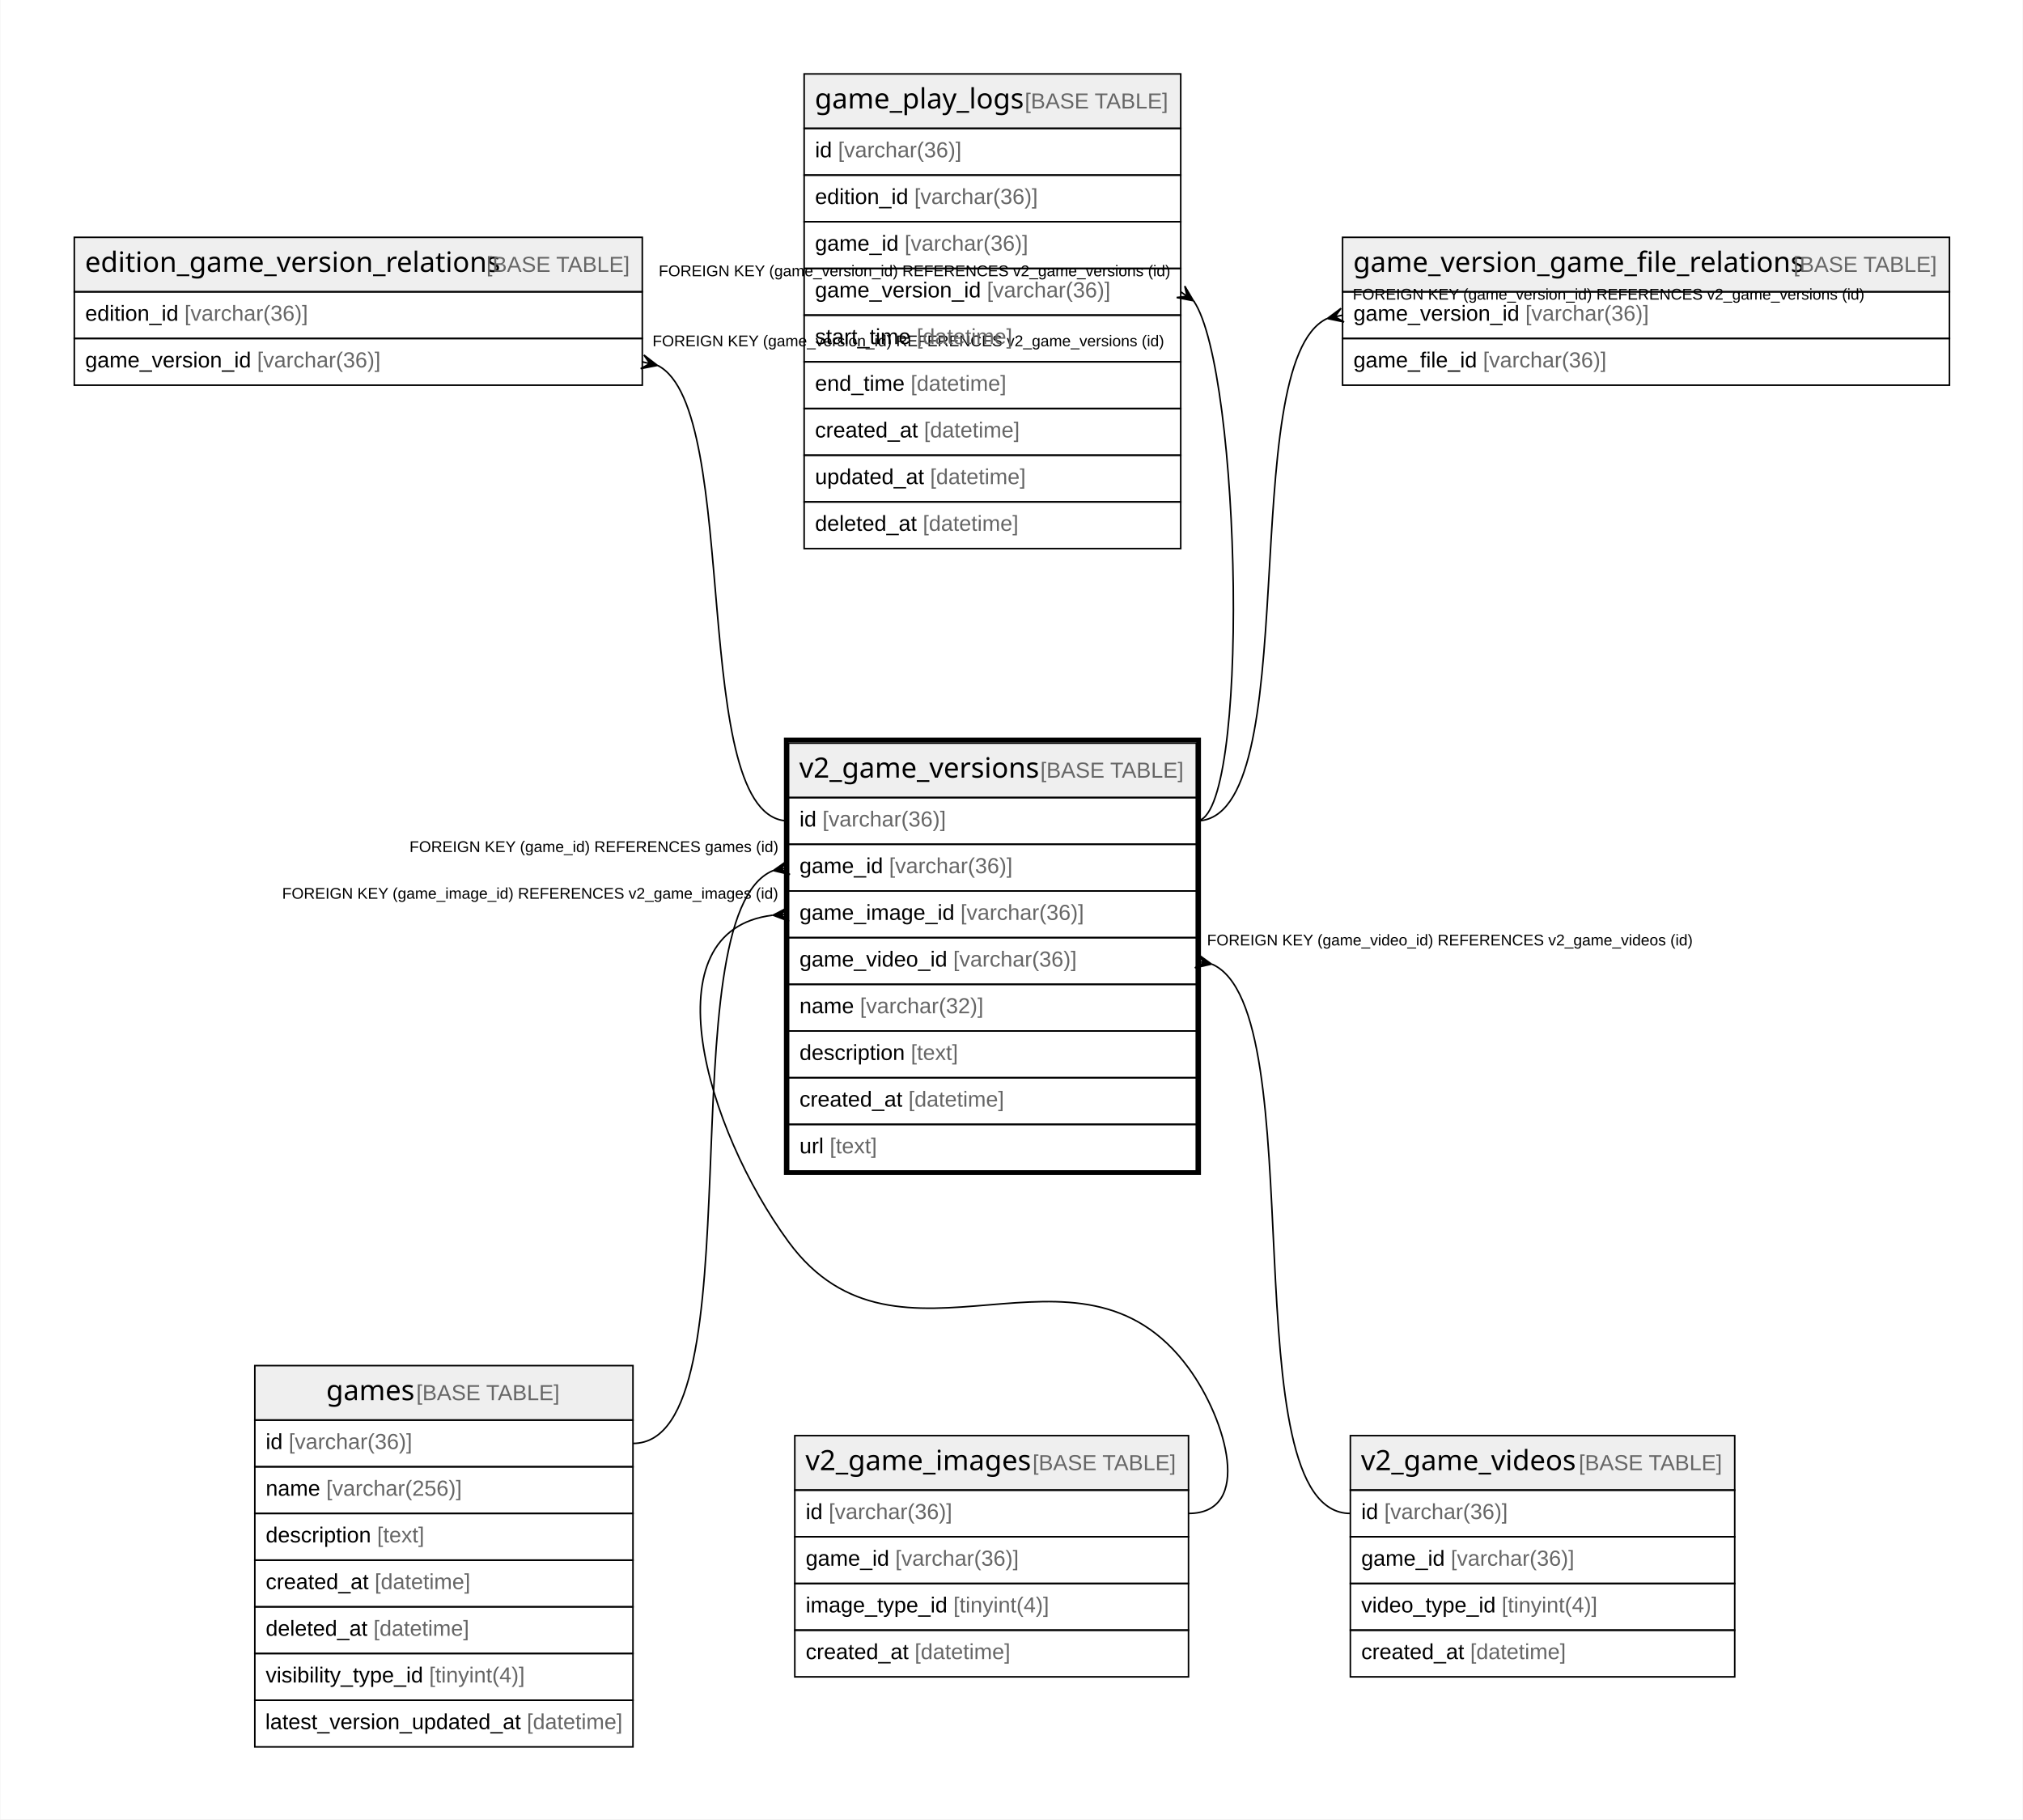
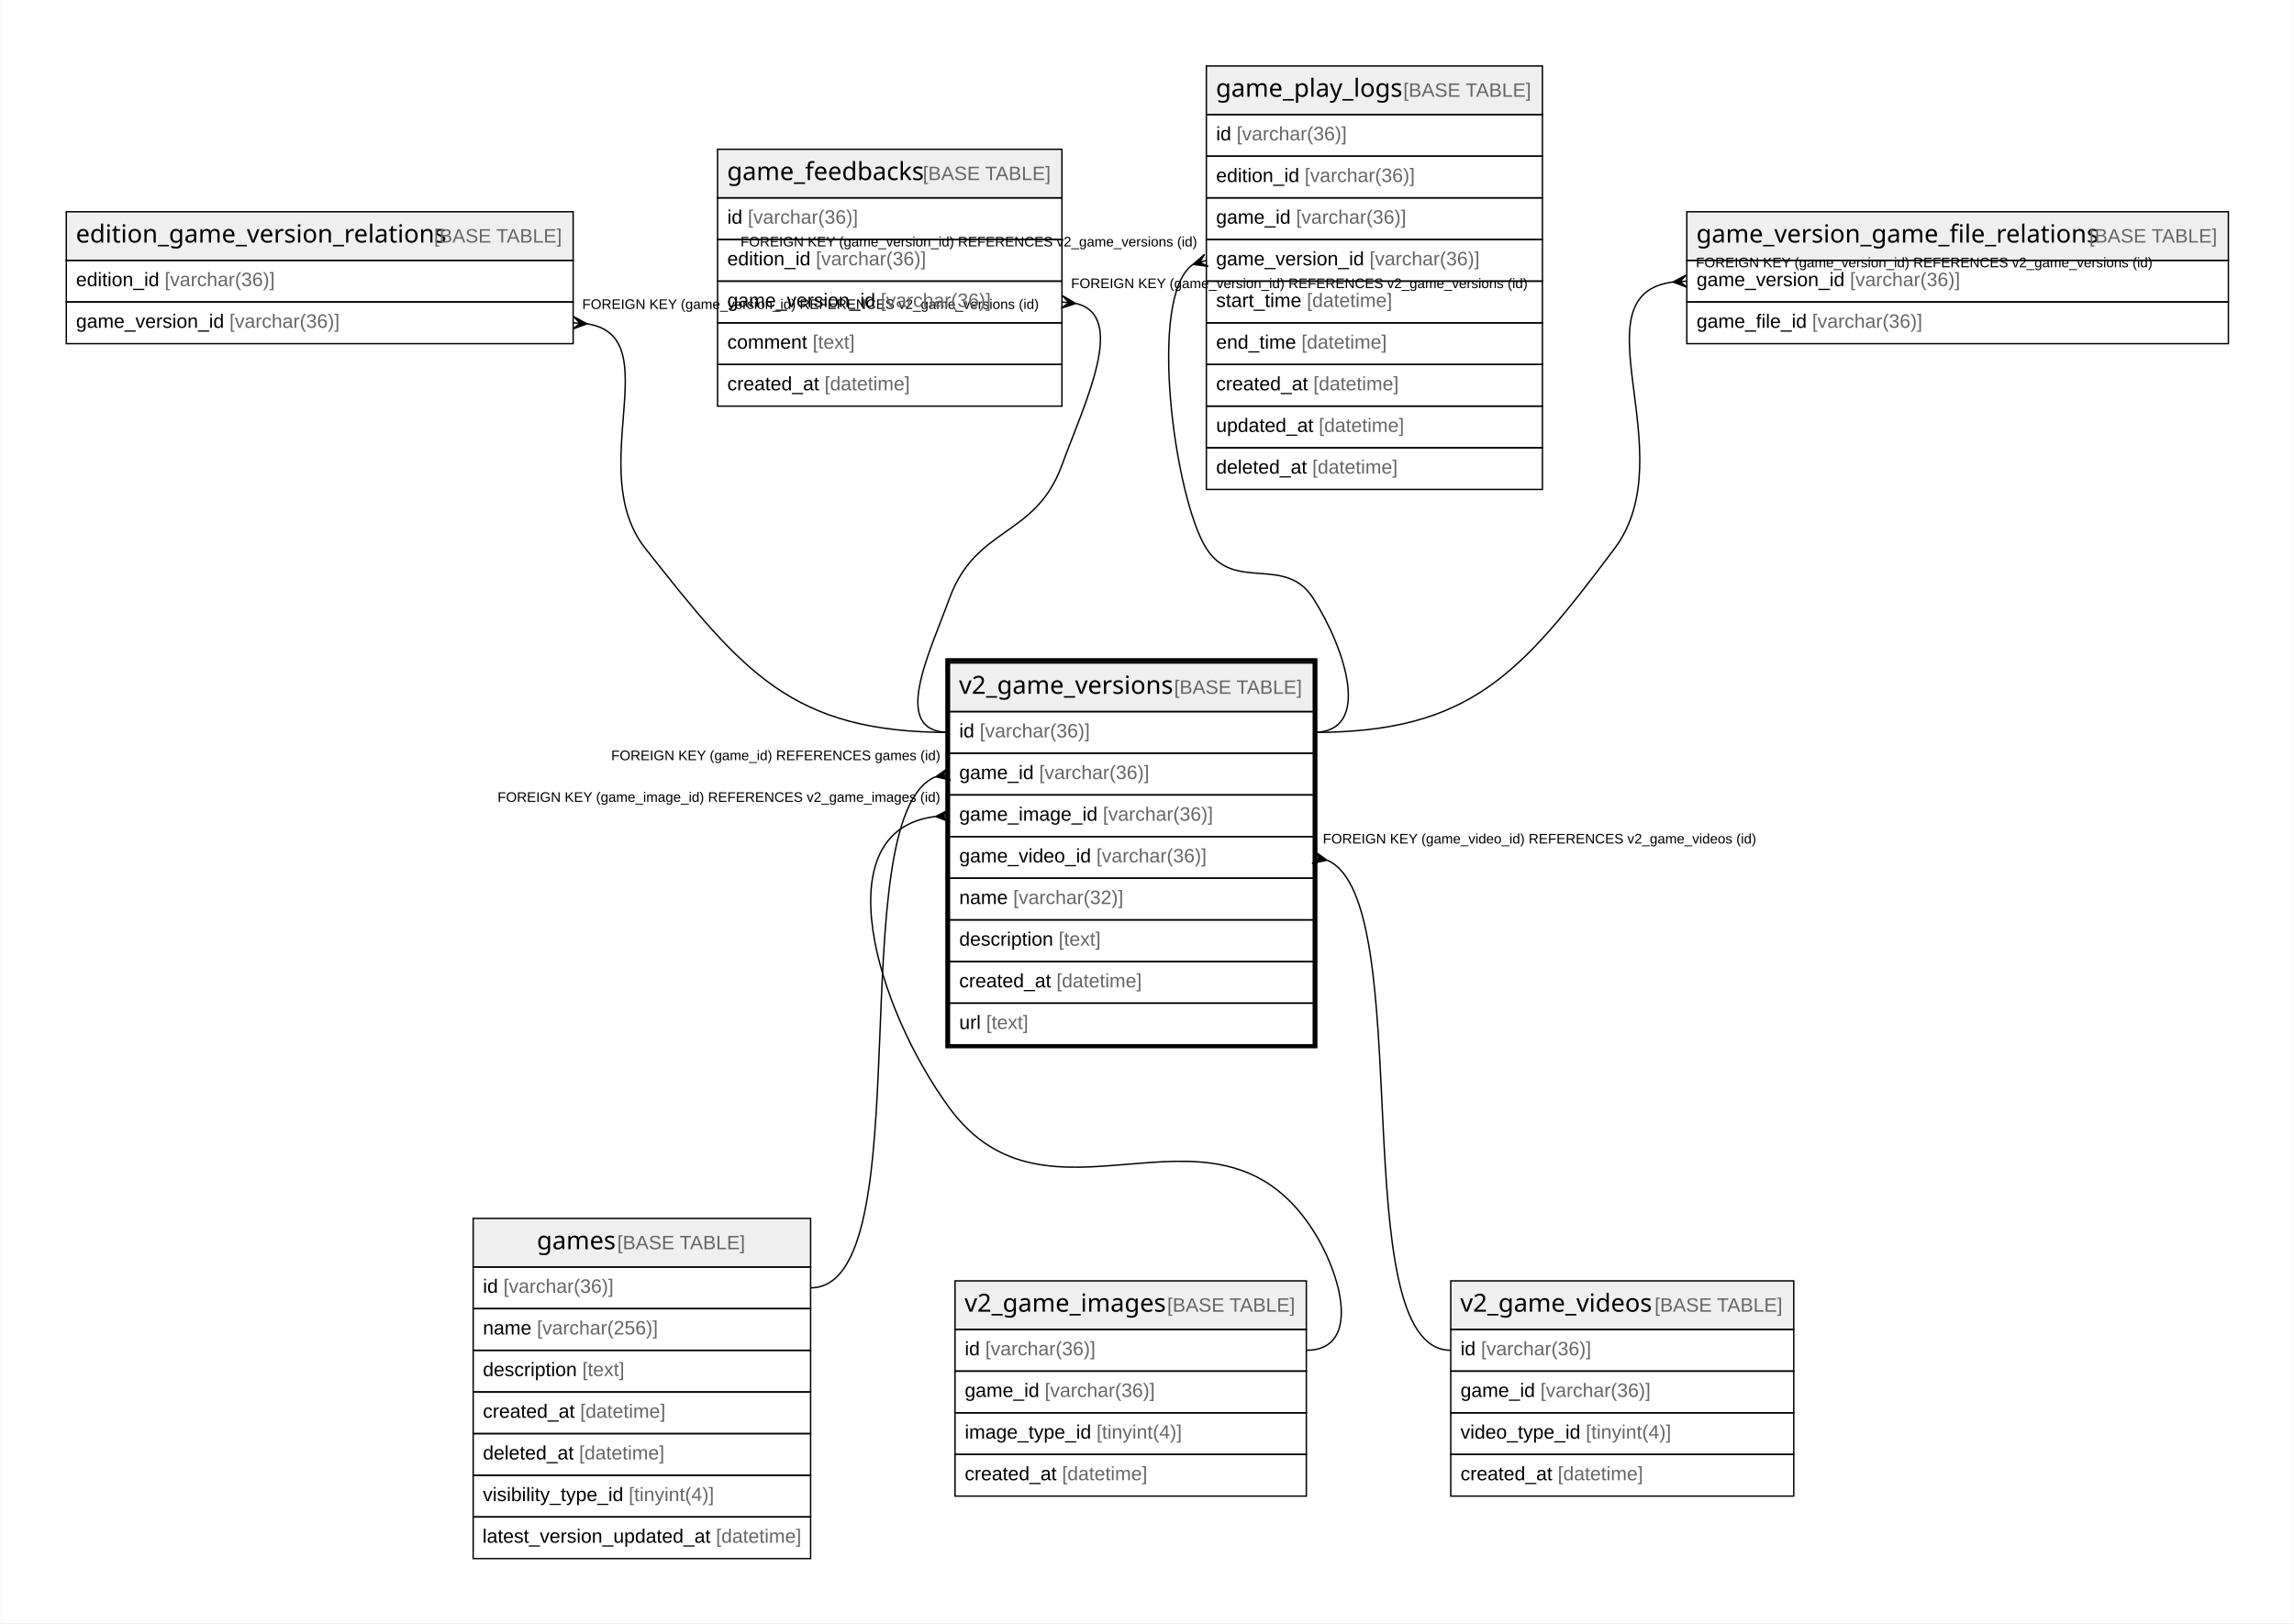
- <svg xmlns="http://www.w3.org/2000/svg" width="1300pt" height="1169pt" viewBox="0.00 0.00 1299.50 1169.00">
+ <svg xmlns="http://www.w3.org/2000/svg" width="1652pt" height="1169pt" viewBox="0.00 0.00 1651.50 1169.00">
  <g id="graph0" class="graph" transform="scale(1 1) rotate(0) translate(4 1165)">
-     <polygon fill="#ffffff" stroke="transparent" points="-4,4 -4,-1165 1295.5,-1165 1295.5,4 -4,4" />
+     <polygon fill="#ffffff" stroke="transparent" points="-4,4 -4,-1165 1647.5,-1165 1647.5,4 -4,4" />
    <g id="node1" class="node">
-       <polygon fill="#efefef" stroke="transparent" points="502.5,-652.5 502.5,-687.5 764.5,-687.5 764.5,-652.5 502.5,-652.5" />
-       <polygon fill="none" stroke="#000000" points="502.5,-652.5 502.5,-687.5 764.5,-687.5 764.5,-652.5 502.5,-652.5" />
-       <text text-anchor="start" x="509.356" y="-665.3" font-family="Arial Bold" font-size="18.00" fill="#000000">v2_game_versions</text>
-       <text text-anchor="start" x="660.39" y="-665.3" font-family="Arial" font-size="14.00" fill="#000000"> </text>
-       <text text-anchor="start" x="664.281" y="-665.3" font-family="Arial" font-size="14.00" fill="#666666">[BASE TABLE]</text>
-       <polygon fill="none" stroke="#000000" points="502.5,-622.5 502.5,-652.5 764.5,-652.5 764.5,-622.5 502.5,-622.5" />
-       <text text-anchor="start" x="509.5" y="-633.9" font-family="Arial" font-size="14.00" fill="#000000">id </text>
-       <text text-anchor="start" x="524.28" y="-633.9" font-family="Arial" font-size="14.00" fill="#666666">[varchar(36)]</text>
-       <polygon fill="none" stroke="#000000" points="502.5,-592.5 502.5,-622.5 764.5,-622.5 764.5,-592.5 502.5,-592.5" />
-       <text text-anchor="start" x="509.5" y="-603.9" font-family="Arial" font-size="14.00" fill="#000000">game_id </text>
-       <text text-anchor="start" x="567.071" y="-603.9" font-family="Arial" font-size="14.00" fill="#666666">[varchar(36)]</text>
-       <polygon fill="none" stroke="#000000" points="502.5,-562.5 502.5,-592.5 764.5,-592.5 764.5,-562.5 502.5,-562.5" />
-       <text text-anchor="start" x="509.5" y="-573.9" font-family="Arial" font-size="14.00" fill="#000000">game_image_id </text>
-       <text text-anchor="start" x="612.968" y="-573.9" font-family="Arial" font-size="14.00" fill="#666666">[varchar(36)]</text>
-       <polygon fill="none" stroke="#000000" points="502.5,-532.5 502.5,-562.5 764.5,-562.5 764.5,-532.5 502.5,-532.5" />
-       <text text-anchor="start" x="509.5" y="-543.9" font-family="Arial" font-size="14.00" fill="#000000">game_video_id </text>
-       <text text-anchor="start" x="608.308" y="-543.9" font-family="Arial" font-size="14.00" fill="#666666">[varchar(36)]</text>
-       <polygon fill="none" stroke="#000000" points="502.5,-502.5 502.5,-532.5 764.5,-532.5 764.5,-502.5 502.5,-502.5" />
-       <text text-anchor="start" x="509.5" y="-513.9" font-family="Arial" font-size="14.00" fill="#000000">name </text>
-       <text text-anchor="start" x="548.399" y="-513.9" font-family="Arial" font-size="14.00" fill="#666666">[varchar(32)]</text>
-       <polygon fill="none" stroke="#000000" points="502.5,-472.5 502.5,-502.5 764.5,-502.5 764.5,-472.5 502.5,-472.5" />
-       <text text-anchor="start" x="509.5" y="-483.9" font-family="Arial" font-size="14.00" fill="#000000">description </text>
-       <text text-anchor="start" x="581.068" y="-483.9" font-family="Arial" font-size="14.00" fill="#666666">[text]</text>
-       <polygon fill="none" stroke="#000000" points="502.5,-442.5 502.5,-472.5 764.5,-472.5 764.5,-442.5 502.5,-442.5" />
-       <text text-anchor="start" x="509.5" y="-453.9" font-family="Arial" font-size="14.00" fill="#000000">created_at </text>
-       <text text-anchor="start" x="579.528" y="-453.9" font-family="Arial" font-size="14.00" fill="#666666">[datetime]</text>
-       <polygon fill="none" stroke="#000000" points="502.5,-412.5 502.5,-442.5 764.5,-442.5 764.5,-412.5 502.5,-412.5" />
-       <text text-anchor="start" x="509.5" y="-423.9" font-family="Arial" font-size="14.00" fill="#000000">url </text>
-       <text text-anchor="start" x="528.94" y="-423.9" font-family="Arial" font-size="14.00" fill="#666666">[text]</text>
-       <polygon fill="none" stroke="#000000" stroke-width="3" points="501,-411.5 501,-689.5 766,-689.5 766,-411.5 501,-411.5" />
-     </g>
-     <g id="node5" class="node">
-       <polygon fill="#efefef" stroke="transparent" points="159.5,-252.5 159.5,-287.5 402.5,-287.5 402.5,-252.5 159.5,-252.5" />
-       <polygon fill="none" stroke="#000000" points="159.5,-252.5 159.5,-287.5 402.5,-287.5 402.5,-252.5 159.5,-252.5" />
-       <text text-anchor="start" x="205.368" y="-265.3" font-family="Arial Bold" font-size="18.00" fill="#000000">games</text>
-       <text text-anchor="start" x="259.378" y="-265.3" font-family="Arial" font-size="14.00" fill="#000000"> </text>
-       <text text-anchor="start" x="263.269" y="-265.3" font-family="Arial" font-size="14.00" fill="#666666">[BASE TABLE]</text>
-       <polygon fill="none" stroke="#000000" points="159.5,-222.5 159.5,-252.5 402.5,-252.5 402.5,-222.5 159.5,-222.5" />
-       <text text-anchor="start" x="166.5" y="-233.9" font-family="Arial" font-size="14.00" fill="#000000">id </text>
-       <text text-anchor="start" x="181.28" y="-233.9" font-family="Arial" font-size="14.00" fill="#666666">[varchar(36)]</text>
-       <polygon fill="none" stroke="#000000" points="159.5,-192.5 159.5,-222.5 402.5,-222.5 402.5,-192.5 159.5,-192.5" />
-       <text text-anchor="start" x="166.5" y="-203.9" font-family="Arial" font-size="14.00" fill="#000000">name </text>
-       <text text-anchor="start" x="205.399" y="-203.9" font-family="Arial" font-size="14.00" fill="#666666">[varchar(256)]</text>
-       <polygon fill="none" stroke="#000000" points="159.5,-162.5 159.5,-192.5 402.5,-192.5 402.5,-162.5 159.5,-162.5" />
-       <text text-anchor="start" x="166.5" y="-173.9" font-family="Arial" font-size="14.00" fill="#000000">description </text>
-       <text text-anchor="start" x="238.068" y="-173.9" font-family="Arial" font-size="14.00" fill="#666666">[text]</text>
-       <polygon fill="none" stroke="#000000" points="159.5,-132.5 159.5,-162.5 402.5,-162.5 402.5,-132.5 159.5,-132.5" />
-       <text text-anchor="start" x="166.5" y="-143.9" font-family="Arial" font-size="14.00" fill="#000000">created_at </text>
-       <text text-anchor="start" x="236.528" y="-143.9" font-family="Arial" font-size="14.00" fill="#666666">[datetime]</text>
-       <polygon fill="none" stroke="#000000" points="159.5,-102.5 159.5,-132.5 402.5,-132.5 402.5,-102.5 159.5,-102.5" />
-       <text text-anchor="start" x="166.5" y="-113.9" font-family="Arial" font-size="14.00" fill="#000000">deleted_at </text>
-       <text text-anchor="start" x="235.757" y="-113.9" font-family="Arial" font-size="14.00" fill="#666666">[datetime]</text>
-       <polygon fill="none" stroke="#000000" points="159.5,-72.5 159.5,-102.5 402.5,-102.5 402.5,-72.5 159.5,-72.5" />
-       <text text-anchor="start" x="166.5" y="-83.9" font-family="Arial" font-size="14.00" fill="#000000">visibility_type_id </text>
-       <text text-anchor="start" x="271.507" y="-83.9" font-family="Arial" font-size="14.00" fill="#666666">[tinyint(4)]</text>
-       <polygon fill="none" stroke="#000000" points="159.5,-42.5 159.5,-72.5 402.5,-72.5 402.5,-42.5 159.5,-42.5" />
-       <text text-anchor="start" x="166.237" y="-53.9" font-family="Arial" font-size="14.00" fill="#000000">latest_version_updated_at </text>
-       <text text-anchor="start" x="334.303" y="-53.9" font-family="Arial" font-size="14.00" fill="#666666">[datetime]</text>
-     </g>
-     <g id="edge4" class="edge">
-       <path fill="none" stroke="#000000" d="M492.358,-605.509C423.086,-576.386 484.013,-237.5 402.5,-237.5" />
-       <polygon fill="#000000" stroke="#000000" points="492.687,-605.574 501.633,-611.916 497.594,-606.537 502.5,-607.5 502.5,-607.5 502.5,-607.5 497.594,-606.537 503.367,-603.084 492.687,-605.574 492.687,-605.574" />
-       <text text-anchor="start" x="258.886" y="-617.5" font-family="Arial" font-size="10.00" fill="#000000">FOREIGN KEY (game_id) REFERENCES games (id)</text>
+       <polygon fill="#efefef" stroke="transparent" points="679.5,-652.5 679.5,-687.5 941.5,-687.5 941.5,-652.5 679.5,-652.5" />
+       <polygon fill="none" stroke="#000000" points="679.5,-652.5 679.5,-687.5 941.5,-687.5 941.5,-652.5 679.5,-652.5" />
+       <text text-anchor="start" x="686.356" y="-665.3" font-family="Arial Bold" font-size="18.00" fill="#000000">v2_game_versions</text>
+       <text text-anchor="start" x="837.39" y="-665.3" font-family="Arial" font-size="14.00" fill="#000000"> </text>
+       <text text-anchor="start" x="841.281" y="-665.3" font-family="Arial" font-size="14.00" fill="#666666">[BASE TABLE]</text>
+       <polygon fill="none" stroke="#000000" points="679.5,-622.5 679.5,-652.5 941.5,-652.5 941.5,-622.5 679.5,-622.5" />
+       <text text-anchor="start" x="686.5" y="-633.9" font-family="Arial" font-size="14.00" fill="#000000">id </text>
+       <text text-anchor="start" x="701.28" y="-633.9" font-family="Arial" font-size="14.00" fill="#666666">[varchar(36)]</text>
+       <polygon fill="none" stroke="#000000" points="679.5,-592.5 679.5,-622.5 941.5,-622.5 941.5,-592.5 679.5,-592.5" />
+       <text text-anchor="start" x="686.5" y="-603.9" font-family="Arial" font-size="14.00" fill="#000000">game_id </text>
+       <text text-anchor="start" x="744.071" y="-603.9" font-family="Arial" font-size="14.00" fill="#666666">[varchar(36)]</text>
+       <polygon fill="none" stroke="#000000" points="679.5,-562.5 679.5,-592.5 941.5,-592.5 941.5,-562.5 679.5,-562.5" />
+       <text text-anchor="start" x="686.5" y="-573.9" font-family="Arial" font-size="14.00" fill="#000000">game_image_id </text>
+       <text text-anchor="start" x="789.968" y="-573.9" font-family="Arial" font-size="14.00" fill="#666666">[varchar(36)]</text>
+       <polygon fill="none" stroke="#000000" points="679.5,-532.5 679.5,-562.5 941.5,-562.5 941.5,-532.5 679.5,-532.5" />
+       <text text-anchor="start" x="686.5" y="-543.9" font-family="Arial" font-size="14.00" fill="#000000">game_video_id </text>
+       <text text-anchor="start" x="785.308" y="-543.9" font-family="Arial" font-size="14.00" fill="#666666">[varchar(36)]</text>
+       <polygon fill="none" stroke="#000000" points="679.5,-502.5 679.5,-532.5 941.5,-532.5 941.5,-502.5 679.5,-502.5" />
+       <text text-anchor="start" x="686.5" y="-513.9" font-family="Arial" font-size="14.00" fill="#000000">name </text>
+       <text text-anchor="start" x="725.399" y="-513.9" font-family="Arial" font-size="14.00" fill="#666666">[varchar(32)]</text>
+       <polygon fill="none" stroke="#000000" points="679.5,-472.5 679.5,-502.5 941.5,-502.5 941.5,-472.5 679.5,-472.5" />
+       <text text-anchor="start" x="686.5" y="-483.9" font-family="Arial" font-size="14.00" fill="#000000">description </text>
+       <text text-anchor="start" x="758.068" y="-483.9" font-family="Arial" font-size="14.00" fill="#666666">[text]</text>
+       <polygon fill="none" stroke="#000000" points="679.5,-442.5 679.5,-472.5 941.5,-472.5 941.5,-442.5 679.5,-442.5" />
+       <text text-anchor="start" x="686.5" y="-453.9" font-family="Arial" font-size="14.00" fill="#000000">created_at </text>
+       <text text-anchor="start" x="756.528" y="-453.9" font-family="Arial" font-size="14.00" fill="#666666">[datetime]</text>
+       <polygon fill="none" stroke="#000000" points="679.5,-412.5 679.5,-442.5 941.5,-442.5 941.5,-412.5 679.5,-412.5" />
+       <text text-anchor="start" x="686.5" y="-423.9" font-family="Arial" font-size="14.00" fill="#000000">url </text>
+       <text text-anchor="start" x="705.94" y="-423.9" font-family="Arial" font-size="14.00" fill="#666666">[text]</text>
+       <polygon fill="none" stroke="#000000" stroke-width="3" points="678,-411.5 678,-689.5 943,-689.5 943,-411.5 678,-411.5" />
    </g>
    <g id="node6" class="node">
-       <polygon fill="#efefef" stroke="transparent" points="506.5,-207.5 506.5,-242.5 759.5,-242.5 759.5,-207.5 506.5,-207.5" />
-       <polygon fill="none" stroke="#000000" points="506.5,-207.5 506.5,-242.5 759.5,-242.5 759.5,-207.5 506.5,-207.5" />
-       <text text-anchor="start" x="513.356" y="-220.3" font-family="Arial Bold" font-size="18.00" fill="#000000">v2_game_images</text>
-       <text text-anchor="start" x="655.39" y="-220.3" font-family="Arial" font-size="14.00" fill="#000000"> </text>
-       <text text-anchor="start" x="659.281" y="-220.3" font-family="Arial" font-size="14.00" fill="#666666">[BASE TABLE]</text>
-       <polygon fill="none" stroke="#000000" points="506.5,-177.5 506.5,-207.5 759.5,-207.5 759.5,-177.5 506.5,-177.5" />
-       <text text-anchor="start" x="513.5" y="-188.9" font-family="Arial" font-size="14.00" fill="#000000">id </text>
-       <text text-anchor="start" x="528.28" y="-188.9" font-family="Arial" font-size="14.00" fill="#666666">[varchar(36)]</text>
-       <polygon fill="none" stroke="#000000" points="506.5,-147.5 506.5,-177.5 759.5,-177.5 759.5,-147.5 506.5,-147.5" />
-       <text text-anchor="start" x="513.5" y="-158.9" font-family="Arial" font-size="14.00" fill="#000000">game_id </text>
-       <text text-anchor="start" x="571.071" y="-158.9" font-family="Arial" font-size="14.00" fill="#666666">[varchar(36)]</text>
-       <polygon fill="none" stroke="#000000" points="506.5,-117.5 506.5,-147.5 759.5,-147.5 759.5,-117.5 506.5,-117.5" />
-       <text text-anchor="start" x="513.5" y="-128.9" font-family="Arial" font-size="14.00" fill="#000000">image_type_id </text>
-       <text text-anchor="start" x="608.416" y="-128.9" font-family="Arial" font-size="14.00" fill="#666666">[tinyint(4)]</text>
-       <polygon fill="none" stroke="#000000" points="506.5,-87.5 506.5,-117.5 759.5,-117.5 759.5,-87.5 506.5,-87.5" />
-       <text text-anchor="start" x="513.5" y="-98.9" font-family="Arial" font-size="14.00" fill="#000000">created_at </text>
-       <text text-anchor="start" x="583.528" y="-98.9" font-family="Arial" font-size="14.00" fill="#666666">[datetime]</text>
+       <polygon fill="#efefef" stroke="transparent" points="336.5,-252.5 336.5,-287.5 579.5,-287.5 579.5,-252.5 336.5,-252.5" />
+       <polygon fill="none" stroke="#000000" points="336.5,-252.5 336.5,-287.5 579.5,-287.5 579.5,-252.5 336.5,-252.5" />
+       <text text-anchor="start" x="382.368" y="-265.3" font-family="Arial Bold" font-size="18.00" fill="#000000">games</text>
+       <text text-anchor="start" x="436.378" y="-265.3" font-family="Arial" font-size="14.00" fill="#000000"> </text>
+       <text text-anchor="start" x="440.269" y="-265.3" font-family="Arial" font-size="14.00" fill="#666666">[BASE TABLE]</text>
+       <polygon fill="none" stroke="#000000" points="336.5,-222.5 336.5,-252.5 579.5,-252.5 579.5,-222.5 336.5,-222.5" />
+       <text text-anchor="start" x="343.5" y="-233.9" font-family="Arial" font-size="14.00" fill="#000000">id </text>
+       <text text-anchor="start" x="358.28" y="-233.9" font-family="Arial" font-size="14.00" fill="#666666">[varchar(36)]</text>
+       <polygon fill="none" stroke="#000000" points="336.5,-192.5 336.5,-222.5 579.5,-222.5 579.5,-192.5 336.5,-192.5" />
+       <text text-anchor="start" x="343.5" y="-203.9" font-family="Arial" font-size="14.00" fill="#000000">name </text>
+       <text text-anchor="start" x="382.399" y="-203.9" font-family="Arial" font-size="14.00" fill="#666666">[varchar(256)]</text>
+       <polygon fill="none" stroke="#000000" points="336.5,-162.5 336.5,-192.5 579.5,-192.5 579.5,-162.5 336.5,-162.5" />
+       <text text-anchor="start" x="343.5" y="-173.9" font-family="Arial" font-size="14.00" fill="#000000">description </text>
+       <text text-anchor="start" x="415.068" y="-173.9" font-family="Arial" font-size="14.00" fill="#666666">[text]</text>
+       <polygon fill="none" stroke="#000000" points="336.5,-132.5 336.5,-162.5 579.5,-162.5 579.5,-132.5 336.5,-132.5" />
+       <text text-anchor="start" x="343.5" y="-143.9" font-family="Arial" font-size="14.00" fill="#000000">created_at </text>
+       <text text-anchor="start" x="413.528" y="-143.9" font-family="Arial" font-size="14.00" fill="#666666">[datetime]</text>
+       <polygon fill="none" stroke="#000000" points="336.5,-102.5 336.5,-132.5 579.5,-132.5 579.5,-102.5 336.5,-102.5" />
+       <text text-anchor="start" x="343.5" y="-113.9" font-family="Arial" font-size="14.00" fill="#000000">deleted_at </text>
+       <text text-anchor="start" x="412.757" y="-113.9" font-family="Arial" font-size="14.00" fill="#666666">[datetime]</text>
+       <polygon fill="none" stroke="#000000" points="336.5,-72.5 336.5,-102.5 579.5,-102.5 579.5,-72.5 336.5,-72.5" />
+       <text text-anchor="start" x="343.5" y="-83.9" font-family="Arial" font-size="14.00" fill="#000000">visibility_type_id </text>
+       <text text-anchor="start" x="448.507" y="-83.9" font-family="Arial" font-size="14.00" fill="#666666">[tinyint(4)]</text>
+       <polygon fill="none" stroke="#000000" points="336.5,-42.5 336.5,-72.5 579.5,-72.5 579.5,-42.5 336.5,-42.5" />
+       <text text-anchor="start" x="343.237" y="-53.9" font-family="Arial" font-size="14.00" fill="#000000">latest_version_updated_at </text>
+       <text text-anchor="start" x="511.303" y="-53.9" font-family="Arial" font-size="14.00" fill="#666666">[datetime]</text>
    </g>
    <g id="edge5" class="edge">
-       <path fill="none" stroke="#000000" d="M492.133,-576.893C411.957,-567.04 449.337,-439.497 502.5,-367 573.321,-270.423 688.679,-382.577 759.5,-286 784.074,-252.489 801.056,-192.5 759.5,-192.5" />
-       <polygon fill="#000000" stroke="#000000" points="492.517,-576.916 502.237,-581.992 497.509,-577.208 502.5,-577.5 502.5,-577.5 502.5,-577.5 497.509,-577.208 502.763,-573.008 492.517,-576.916 492.517,-576.916" />
-       <text text-anchor="start" x="177.043" y="-587.5" font-family="Arial" font-size="10.00" fill="#000000">FOREIGN KEY (game_image_id) REFERENCES v2_game_images (id)</text>
+       <path fill="none" stroke="#000000" d="M669.357,-605.509C600.086,-576.386 661.013,-237.5 579.5,-237.5" />
+       <polygon fill="#000000" stroke="#000000" points="669.687,-605.574 678.633,-611.916 674.594,-606.537 679.5,-607.5 679.5,-607.5 679.5,-607.5 674.594,-606.537 680.367,-603.084 669.687,-605.574 669.687,-605.574" />
+       <text text-anchor="start" x="435.886" y="-617.5" font-family="Arial" font-size="10.00" fill="#000000">FOREIGN KEY (game_id) REFERENCES games (id)</text>
    </g>
    <g id="node7" class="node">
-       <polygon fill="#efefef" stroke="transparent" points="863.5,-207.5 863.5,-242.5 1110.5,-242.5 1110.5,-207.5 863.5,-207.5" />
-       <polygon fill="none" stroke="#000000" points="863.5,-207.5 863.5,-242.5 1110.5,-242.5 1110.5,-207.5 863.5,-207.5" />
-       <text text-anchor="start" x="870.352" y="-220.3" font-family="Arial Bold" font-size="18.00" fill="#000000">v2_game_videos</text>
-       <text text-anchor="start" x="1006.394" y="-220.3" font-family="Arial" font-size="14.00" fill="#000000"> </text>
-       <text text-anchor="start" x="1010.285" y="-220.3" font-family="Arial" font-size="14.00" fill="#666666">[BASE TABLE]</text>
-       <polygon fill="none" stroke="#000000" points="863.5,-177.5 863.5,-207.5 1110.5,-207.5 1110.5,-177.5 863.5,-177.5" />
-       <text text-anchor="start" x="870.5" y="-188.9" font-family="Arial" font-size="14.00" fill="#000000">id </text>
-       <text text-anchor="start" x="885.28" y="-188.9" font-family="Arial" font-size="14.00" fill="#666666">[varchar(36)]</text>
-       <polygon fill="none" stroke="#000000" points="863.5,-147.5 863.5,-177.5 1110.5,-177.5 1110.5,-147.5 863.5,-147.5" />
-       <text text-anchor="start" x="870.5" y="-158.9" font-family="Arial" font-size="14.00" fill="#000000">game_id </text>
-       <text text-anchor="start" x="928.071" y="-158.9" font-family="Arial" font-size="14.00" fill="#666666">[varchar(36)]</text>
-       <polygon fill="none" stroke="#000000" points="863.5,-117.5 863.5,-147.5 1110.5,-147.5 1110.5,-117.5 863.5,-117.5" />
-       <text text-anchor="start" x="870.5" y="-128.9" font-family="Arial" font-size="14.00" fill="#000000">video_type_id </text>
-       <text text-anchor="start" x="960.755" y="-128.9" font-family="Arial" font-size="14.00" fill="#666666">[tinyint(4)]</text>
-       <polygon fill="none" stroke="#000000" points="863.5,-87.5 863.5,-117.5 1110.5,-117.5 1110.5,-87.5 863.5,-87.5" />
-       <text text-anchor="start" x="870.5" y="-98.9" font-family="Arial" font-size="14.00" fill="#000000">created_at </text>
-       <text text-anchor="start" x="940.528" y="-98.9" font-family="Arial" font-size="14.00" fill="#666666">[datetime]</text>
+       <polygon fill="#efefef" stroke="transparent" points="683.5,-207.5 683.5,-242.5 936.5,-242.5 936.5,-207.5 683.5,-207.5" />
+       <polygon fill="none" stroke="#000000" points="683.5,-207.5 683.5,-242.5 936.5,-242.5 936.5,-207.5 683.5,-207.5" />
+       <text text-anchor="start" x="690.356" y="-220.3" font-family="Arial Bold" font-size="18.00" fill="#000000">v2_game_images</text>
+       <text text-anchor="start" x="832.39" y="-220.3" font-family="Arial" font-size="14.00" fill="#000000"> </text>
+       <text text-anchor="start" x="836.281" y="-220.3" font-family="Arial" font-size="14.00" fill="#666666">[BASE TABLE]</text>
+       <polygon fill="none" stroke="#000000" points="683.5,-177.5 683.5,-207.5 936.5,-207.5 936.5,-177.5 683.5,-177.5" />
+       <text text-anchor="start" x="690.5" y="-188.9" font-family="Arial" font-size="14.00" fill="#000000">id </text>
+       <text text-anchor="start" x="705.28" y="-188.9" font-family="Arial" font-size="14.00" fill="#666666">[varchar(36)]</text>
+       <polygon fill="none" stroke="#000000" points="683.5,-147.5 683.5,-177.5 936.5,-177.5 936.5,-147.5 683.5,-147.5" />
+       <text text-anchor="start" x="690.5" y="-158.9" font-family="Arial" font-size="14.00" fill="#000000">game_id </text>
+       <text text-anchor="start" x="748.071" y="-158.9" font-family="Arial" font-size="14.00" fill="#666666">[varchar(36)]</text>
+       <polygon fill="none" stroke="#000000" points="683.5,-117.5 683.5,-147.5 936.5,-147.5 936.5,-117.5 683.5,-117.5" />
+       <text text-anchor="start" x="690.5" y="-128.9" font-family="Arial" font-size="14.00" fill="#000000">image_type_id </text>
+       <text text-anchor="start" x="785.416" y="-128.9" font-family="Arial" font-size="14.00" fill="#666666">[tinyint(4)]</text>
+       <polygon fill="none" stroke="#000000" points="683.5,-87.5 683.5,-117.5 936.5,-117.5 936.5,-87.5 683.5,-87.5" />
+       <text text-anchor="start" x="690.5" y="-98.9" font-family="Arial" font-size="14.00" fill="#000000">created_at </text>
+       <text text-anchor="start" x="760.528" y="-98.9" font-family="Arial" font-size="14.00" fill="#666666">[datetime]</text>
    </g>
    <g id="edge6" class="edge">
-       <path fill="none" stroke="#000000" d="M774.676,-545.415C840.873,-516.322 785.28,-192.5 863.5,-192.5" />
-       <polygon fill="#000000" stroke="#000000" points="774.297,-545.493 763.597,-543.092 769.398,-546.496 764.5,-547.5 764.5,-547.5 764.5,-547.5 769.398,-546.496 765.403,-551.908 774.297,-545.493 774.297,-545.493" />
-       <text text-anchor="start" x="771.372" y="-557.5" font-family="Arial" font-size="10.00" fill="#000000">FOREIGN KEY (game_video_id) REFERENCES v2_game_videos (id)</text>
+       <path fill="none" stroke="#000000" d="M669.133,-576.893C588.957,-567.04 626.337,-439.497 679.5,-367 750.321,-270.423 865.679,-382.577 936.5,-286 961.074,-252.489 978.056,-192.5 936.5,-192.5" />
+       <polygon fill="#000000" stroke="#000000" points="669.517,-576.916 679.237,-581.992 674.509,-577.208 679.5,-577.5 679.5,-577.5 679.5,-577.5 674.509,-577.208 679.763,-573.008 669.517,-576.916 669.517,-576.916" />
+       <text text-anchor="start" x="354.043" y="-587.5" font-family="Arial" font-size="10.00" fill="#000000">FOREIGN KEY (game_image_id) REFERENCES v2_game_images (id)</text>
+     </g>
+     <g id="node8" class="node">
+       <polygon fill="#efefef" stroke="transparent" points="1040.5,-207.5 1040.5,-242.5 1287.5,-242.5 1287.5,-207.5 1040.5,-207.5" />
+       <polygon fill="none" stroke="#000000" points="1040.5,-207.5 1040.5,-242.5 1287.5,-242.5 1287.5,-207.5 1040.5,-207.5" />
+       <text text-anchor="start" x="1047.352" y="-220.3" font-family="Arial Bold" font-size="18.00" fill="#000000">v2_game_videos</text>
+       <text text-anchor="start" x="1183.394" y="-220.3" font-family="Arial" font-size="14.00" fill="#000000"> </text>
+       <text text-anchor="start" x="1187.285" y="-220.3" font-family="Arial" font-size="14.00" fill="#666666">[BASE TABLE]</text>
+       <polygon fill="none" stroke="#000000" points="1040.5,-177.5 1040.5,-207.5 1287.5,-207.5 1287.5,-177.5 1040.5,-177.5" />
+       <text text-anchor="start" x="1047.5" y="-188.9" font-family="Arial" font-size="14.00" fill="#000000">id </text>
+       <text text-anchor="start" x="1062.28" y="-188.9" font-family="Arial" font-size="14.00" fill="#666666">[varchar(36)]</text>
+       <polygon fill="none" stroke="#000000" points="1040.5,-147.5 1040.5,-177.5 1287.5,-177.5 1287.5,-147.5 1040.5,-147.5" />
+       <text text-anchor="start" x="1047.5" y="-158.9" font-family="Arial" font-size="14.00" fill="#000000">game_id </text>
+       <text text-anchor="start" x="1105.071" y="-158.9" font-family="Arial" font-size="14.00" fill="#666666">[varchar(36)]</text>
+       <polygon fill="none" stroke="#000000" points="1040.5,-117.5 1040.5,-147.5 1287.5,-147.5 1287.5,-117.5 1040.5,-117.5" />
+       <text text-anchor="start" x="1047.5" y="-128.9" font-family="Arial" font-size="14.00" fill="#000000">video_type_id </text>
+       <text text-anchor="start" x="1137.755" y="-128.9" font-family="Arial" font-size="14.00" fill="#666666">[tinyint(4)]</text>
+       <polygon fill="none" stroke="#000000" points="1040.5,-87.5 1040.5,-117.5 1287.5,-117.5 1287.5,-87.5 1040.5,-87.5" />
+       <text text-anchor="start" x="1047.5" y="-98.9" font-family="Arial" font-size="14.00" fill="#000000">created_at </text>
+       <text text-anchor="start" x="1117.528" y="-98.9" font-family="Arial" font-size="14.00" fill="#666666">[datetime]</text>
+     </g>
+     <g id="edge7" class="edge">
+       <path fill="none" stroke="#000000" d="M951.676,-545.415C1017.873,-516.322 962.28,-192.5 1040.5,-192.5" />
+       <polygon fill="#000000" stroke="#000000" points="951.297,-545.493 940.597,-543.092 946.398,-546.496 941.5,-547.5 941.5,-547.5 941.5,-547.5 946.398,-546.496 942.403,-551.908 951.297,-545.493 951.297,-545.493" />
+       <text text-anchor="start" x="948.372" y="-557.5" font-family="Arial" font-size="10.00" fill="#000000">FOREIGN KEY (game_video_id) REFERENCES v2_game_videos (id)</text>
    </g>
    <g id="node2" class="node">
      <polygon fill="#efefef" stroke="transparent" points="43.5,-977.5 43.5,-1012.5 408.5,-1012.5 408.5,-977.5 43.5,-977.5" />
      <polygon fill="none" stroke="#000000" points="43.5,-977.5 43.5,-1012.5 408.5,-1012.5 408.5,-977.5 43.5,-977.5" />
      <text text-anchor="start" x="50.344" y="-990.3" font-family="Arial Bold" font-size="18.00" fill="#000000">edition_game_version_relations</text>
      <text text-anchor="start" x="304.402" y="-990.3" font-family="Arial" font-size="14.00" fill="#000000"> </text>
      <text text-anchor="start" x="308.292" y="-990.3" font-family="Arial" font-size="14.00" fill="#666666">[BASE TABLE]</text>
      <polygon fill="none" stroke="#000000" points="43.5,-947.5 43.5,-977.5 408.5,-977.5 408.5,-947.5 43.5,-947.5" />
      <text text-anchor="start" x="50.5" y="-958.9" font-family="Arial" font-size="14.00" fill="#000000">edition_id </text>
      <text text-anchor="start" x="114.297" y="-958.9" font-family="Arial" font-size="14.00" fill="#666666">[varchar(36)]</text>
      <polygon fill="none" stroke="#000000" points="43.5,-917.5 43.5,-947.5 408.5,-947.5 408.5,-917.5 43.5,-917.5" />
      <text text-anchor="start" x="50.5" y="-928.9" font-family="Arial" font-size="14.00" fill="#000000">game_version_id </text>
      <text text-anchor="start" x="160.968" y="-928.9" font-family="Arial" font-size="14.00" fill="#666666">[varchar(36)]</text>
    </g>
    <g id="edge1" class="edge">
-       <path fill="none" stroke="#000000" d="M418.48,-930.125C473.017,-902.207 437.325,-637.5 502.5,-637.5" />
-       <polygon fill="#000000" stroke="#000000" points="418.228,-930.185 407.458,-928.122 413.364,-931.343 408.5,-932.5 408.5,-932.5 408.5,-932.5 413.364,-931.343 409.542,-936.878 418.228,-930.185 418.228,-930.185" />
+       <path fill="none" stroke="#000000" d="M418.59,-931.78C477.695,-922.547 415.812,-826.616 460.5,-770 530.983,-680.704 565.739,-637.5 679.5,-637.5" />
+       <polygon fill="#000000" stroke="#000000" points="418.475,-931.789 408.18,-928.011 413.487,-932.144 408.5,-932.5 408.5,-932.5 408.5,-932.5 413.487,-932.144 408.82,-936.989 418.475,-931.789 418.475,-931.789" />
      <text text-anchor="start" x="415.043" y="-942.5" font-family="Arial" font-size="10.00" fill="#000000">FOREIGN KEY (game_version_id) REFERENCES v2_game_versions (id)</text>
    </g>
    <g id="node3" class="node">
-       <polygon fill="#efefef" stroke="transparent" points="512.5,-1082.5 512.5,-1117.5 754.5,-1117.5 754.5,-1082.5 512.5,-1082.5" />
-       <polygon fill="none" stroke="#000000" points="512.5,-1082.5 512.5,-1117.5 754.5,-1117.5 754.5,-1082.5 512.5,-1082.5" />
-       <text text-anchor="start" x="519.355" y="-1095.3" font-family="Arial Bold" font-size="18.00" fill="#000000">game_play_logs</text>
-       <text text-anchor="start" x="650.391" y="-1095.3" font-family="Arial" font-size="14.00" fill="#000000"> </text>
-       <text text-anchor="start" x="654.282" y="-1095.3" font-family="Arial" font-size="14.00" fill="#666666">[BASE TABLE]</text>
-       <polygon fill="none" stroke="#000000" points="512.5,-1052.5 512.5,-1082.5 754.5,-1082.5 754.5,-1052.5 512.5,-1052.5" />
-       <text text-anchor="start" x="519.5" y="-1063.9" font-family="Arial" font-size="14.00" fill="#000000">id </text>
-       <text text-anchor="start" x="534.28" y="-1063.9" font-family="Arial" font-size="14.00" fill="#666666">[varchar(36)]</text>
-       <polygon fill="none" stroke="#000000" points="512.5,-1022.5 512.5,-1052.5 754.5,-1052.5 754.5,-1022.5 512.5,-1022.5" />
-       <text text-anchor="start" x="519.5" y="-1033.9" font-family="Arial" font-size="14.00" fill="#000000">edition_id </text>
-       <text text-anchor="start" x="583.297" y="-1033.9" font-family="Arial" font-size="14.00" fill="#666666">[varchar(36)]</text>
-       <polygon fill="none" stroke="#000000" points="512.5,-992.5 512.5,-1022.5 754.5,-1022.5 754.5,-992.5 512.5,-992.5" />
-       <text text-anchor="start" x="519.5" y="-1003.9" font-family="Arial" font-size="14.00" fill="#000000">game_id </text>
-       <text text-anchor="start" x="577.071" y="-1003.9" font-family="Arial" font-size="14.00" fill="#666666">[varchar(36)]</text>
-       <polygon fill="none" stroke="#000000" points="512.5,-962.5 512.5,-992.5 754.5,-992.5 754.5,-962.5 512.5,-962.5" />
-       <text text-anchor="start" x="519.5" y="-973.9" font-family="Arial" font-size="14.00" fill="#000000">game_version_id </text>
-       <text text-anchor="start" x="629.968" y="-973.9" font-family="Arial" font-size="14.00" fill="#666666">[varchar(36)]</text>
-       <polygon fill="none" stroke="#000000" points="512.5,-932.5 512.5,-962.5 754.5,-962.5 754.5,-932.5 512.5,-932.5" />
-       <text text-anchor="start" x="519.5" y="-943.9" font-family="Arial" font-size="14.00" fill="#000000">start_time </text>
-       <text text-anchor="start" x="584.838" y="-943.9" font-family="Arial" font-size="14.00" fill="#666666">[datetime]</text>
-       <polygon fill="none" stroke="#000000" points="512.5,-902.5 512.5,-932.5 754.5,-932.5 754.5,-902.5 512.5,-902.5" />
-       <text text-anchor="start" x="519.5" y="-913.9" font-family="Arial" font-size="14.00" fill="#000000">end_time </text>
-       <text text-anchor="start" x="580.961" y="-913.9" font-family="Arial" font-size="14.00" fill="#666666">[datetime]</text>
-       <polygon fill="none" stroke="#000000" points="512.5,-872.5 512.5,-902.5 754.5,-902.5 754.5,-872.5 512.5,-872.5" />
+       <polygon fill="#efefef" stroke="transparent" points="512.5,-1022.5 512.5,-1057.5 760.5,-1057.5 760.5,-1022.5 512.5,-1022.5" />
+       <polygon fill="none" stroke="#000000" points="512.5,-1022.5 512.5,-1057.5 760.5,-1057.5 760.5,-1022.5 512.5,-1022.5" />
+       <text text-anchor="start" x="519.348" y="-1035.3" font-family="Arial Bold" font-size="18.00" fill="#000000">game_feedbacks</text>
+       <text text-anchor="start" x="656.398" y="-1035.3" font-family="Arial" font-size="14.00" fill="#000000"> </text>
+       <text text-anchor="start" x="660.289" y="-1035.3" font-family="Arial" font-size="14.00" fill="#666666">[BASE TABLE]</text>
+       <polygon fill="none" stroke="#000000" points="512.5,-992.5 512.5,-1022.5 760.5,-1022.5 760.5,-992.5 512.5,-992.5" />
+       <text text-anchor="start" x="519.5" y="-1003.9" font-family="Arial" font-size="14.00" fill="#000000">id </text>
+       <text text-anchor="start" x="534.28" y="-1003.9" font-family="Arial" font-size="14.00" fill="#666666">[varchar(36)]</text>
+       <polygon fill="none" stroke="#000000" points="512.5,-962.5 512.5,-992.5 760.5,-992.5 760.5,-962.5 512.5,-962.5" />
+       <text text-anchor="start" x="519.5" y="-973.9" font-family="Arial" font-size="14.00" fill="#000000">edition_id </text>
+       <text text-anchor="start" x="583.297" y="-973.9" font-family="Arial" font-size="14.00" fill="#666666">[varchar(36)]</text>
+       <polygon fill="none" stroke="#000000" points="512.5,-932.5 512.5,-962.5 760.5,-962.5 760.5,-932.5 512.5,-932.5" />
+       <text text-anchor="start" x="519.5" y="-943.9" font-family="Arial" font-size="14.00" fill="#000000">game_version_id </text>
+       <text text-anchor="start" x="629.968" y="-943.9" font-family="Arial" font-size="14.00" fill="#666666">[varchar(36)]</text>
+       <polygon fill="none" stroke="#000000" points="512.5,-902.5 512.5,-932.5 760.5,-932.5 760.5,-902.5 512.5,-902.5" />
+       <text text-anchor="start" x="519.5" y="-913.9" font-family="Arial" font-size="14.00" fill="#000000">comment </text>
+       <text text-anchor="start" x="580.95" y="-913.9" font-family="Arial" font-size="14.00" fill="#666666">[text]</text>
+       <polygon fill="none" stroke="#000000" points="512.5,-872.5 512.5,-902.5 760.5,-902.5 760.5,-872.5 512.5,-872.5" />
      <text text-anchor="start" x="519.5" y="-883.9" font-family="Arial" font-size="14.00" fill="#000000">created_at </text>
      <text text-anchor="start" x="589.528" y="-883.9" font-family="Arial" font-size="14.00" fill="#666666">[datetime]</text>
-       <polygon fill="none" stroke="#000000" points="512.5,-842.5 512.5,-872.5 754.5,-872.5 754.5,-842.5 512.5,-842.5" />
-       <text text-anchor="start" x="519.5" y="-853.9" font-family="Arial" font-size="14.00" fill="#000000">updated_at </text>
-       <text text-anchor="start" x="593.433" y="-853.9" font-family="Arial" font-size="14.00" fill="#666666">[datetime]</text>
-       <polygon fill="none" stroke="#000000" points="512.5,-812.5 512.5,-842.5 754.5,-842.5 754.5,-812.5 512.5,-812.5" />
-       <text text-anchor="start" x="519.5" y="-823.9" font-family="Arial" font-size="14.00" fill="#000000">deleted_at </text>
-       <text text-anchor="start" x="588.757" y="-823.9" font-family="Arial" font-size="14.00" fill="#666666">[datetime]</text>
    </g>
    <g id="edge2" class="edge">
-       <path fill="none" stroke="#000000" d="M762.84,-971.599C793.565,-926.45 799.341,-637.5 764.5,-637.5" />
-       <polygon fill="#000000" stroke="#000000" points="762.663,-971.724 751.901,-973.827 758.582,-974.612 754.5,-977.5 754.5,-977.5 754.5,-977.5 758.582,-974.612 757.099,-981.173 762.663,-971.724 762.663,-971.724" />
-       <text text-anchor="start" x="419.043" y="-987.5" font-family="Arial" font-size="10.00" fill="#000000">FOREIGN KEY (game_version_id) REFERENCES v2_game_versions (id)</text>
+       <path fill="none" stroke="#000000" d="M770.74,-946.405C807.722,-937.446 777.097,-875.408 760.5,-830 741.335,-777.568 698.665,-786.432 679.5,-734 664.776,-693.718 636.611,-637.5 679.5,-637.5" />
+       <polygon fill="#000000" stroke="#000000" points="770.443,-946.436 760.021,-943.025 765.472,-946.968 760.5,-947.5 760.5,-947.5 760.5,-947.5 765.472,-946.968 760.979,-951.975 770.443,-946.436 770.443,-946.436" />
+       <text text-anchor="start" x="767.043" y="-957.5" font-family="Arial" font-size="10.00" fill="#000000">FOREIGN KEY (game_version_id) REFERENCES v2_game_versions (id)</text>
    </g>
    <g id="node4" class="node">
-       <polygon fill="#efefef" stroke="transparent" points="858.5,-977.5 858.5,-1012.5 1248.5,-1012.5 1248.5,-977.5 858.5,-977.5" />
-       <polygon fill="none" stroke="#000000" points="858.5,-977.5 858.5,-1012.5 1248.5,-1012.5 1248.5,-977.5 858.5,-977.5" />
-       <text text-anchor="start" x="865.345" y="-990.3" font-family="Arial Bold" font-size="18.00" fill="#000000">game_version_game_file_relations</text>
-       <text text-anchor="start" x="1144.401" y="-990.3" font-family="Arial" font-size="14.00" fill="#000000"> </text>
-       <text text-anchor="start" x="1148.292" y="-990.3" font-family="Arial" font-size="14.00" fill="#666666">[BASE TABLE]</text>
-       <polygon fill="none" stroke="#000000" points="858.5,-947.5 858.5,-977.5 1248.5,-977.5 1248.5,-947.5 858.5,-947.5" />
-       <text text-anchor="start" x="865.5" y="-958.9" font-family="Arial" font-size="14.00" fill="#000000">game_version_id </text>
-       <text text-anchor="start" x="975.968" y="-958.9" font-family="Arial" font-size="14.00" fill="#666666">[varchar(36)]</text>
-       <polygon fill="none" stroke="#000000" points="858.5,-917.5 858.5,-947.5 1248.5,-947.5 1248.5,-917.5 858.5,-917.5" />
-       <text text-anchor="start" x="865.5" y="-928.9" font-family="Arial" font-size="14.00" fill="#000000">game_file_id </text>
-       <text text-anchor="start" x="948.74" y="-928.9" font-family="Arial" font-size="14.00" fill="#666666">[varchar(36)]</text>
+       <polygon fill="#efefef" stroke="transparent" points="864.5,-1082.5 864.5,-1117.5 1106.5,-1117.5 1106.5,-1082.5 864.5,-1082.5" />
+       <polygon fill="none" stroke="#000000" points="864.5,-1082.5 864.5,-1117.5 1106.5,-1117.5 1106.5,-1082.5 864.5,-1082.5" />
+       <text text-anchor="start" x="871.355" y="-1095.3" font-family="Arial Bold" font-size="18.00" fill="#000000">game_play_logs</text>
+       <text text-anchor="start" x="1002.391" y="-1095.3" font-family="Arial" font-size="14.00" fill="#000000"> </text>
+       <text text-anchor="start" x="1006.282" y="-1095.3" font-family="Arial" font-size="14.00" fill="#666666">[BASE TABLE]</text>
+       <polygon fill="none" stroke="#000000" points="864.5,-1052.5 864.5,-1082.5 1106.5,-1082.5 1106.5,-1052.5 864.5,-1052.5" />
+       <text text-anchor="start" x="871.5" y="-1063.9" font-family="Arial" font-size="14.00" fill="#000000">id </text>
+       <text text-anchor="start" x="886.28" y="-1063.9" font-family="Arial" font-size="14.00" fill="#666666">[varchar(36)]</text>
+       <polygon fill="none" stroke="#000000" points="864.5,-1022.5 864.5,-1052.5 1106.5,-1052.5 1106.5,-1022.5 864.5,-1022.5" />
+       <text text-anchor="start" x="871.5" y="-1033.9" font-family="Arial" font-size="14.00" fill="#000000">edition_id </text>
+       <text text-anchor="start" x="935.297" y="-1033.9" font-family="Arial" font-size="14.00" fill="#666666">[varchar(36)]</text>
+       <polygon fill="none" stroke="#000000" points="864.5,-992.5 864.5,-1022.5 1106.5,-1022.5 1106.5,-992.5 864.5,-992.5" />
+       <text text-anchor="start" x="871.5" y="-1003.9" font-family="Arial" font-size="14.00" fill="#000000">game_id </text>
+       <text text-anchor="start" x="929.071" y="-1003.9" font-family="Arial" font-size="14.00" fill="#666666">[varchar(36)]</text>
+       <polygon fill="none" stroke="#000000" points="864.5,-962.5 864.5,-992.5 1106.5,-992.5 1106.5,-962.5 864.5,-962.5" />
+       <text text-anchor="start" x="871.5" y="-973.9" font-family="Arial" font-size="14.00" fill="#000000">game_version_id </text>
+       <text text-anchor="start" x="981.968" y="-973.9" font-family="Arial" font-size="14.00" fill="#666666">[varchar(36)]</text>
+       <polygon fill="none" stroke="#000000" points="864.5,-932.5 864.5,-962.5 1106.5,-962.5 1106.5,-932.5 864.5,-932.5" />
+       <text text-anchor="start" x="871.5" y="-943.9" font-family="Arial" font-size="14.00" fill="#000000">start_time </text>
+       <text text-anchor="start" x="936.838" y="-943.9" font-family="Arial" font-size="14.00" fill="#666666">[datetime]</text>
+       <polygon fill="none" stroke="#000000" points="864.5,-902.5 864.5,-932.5 1106.5,-932.5 1106.5,-902.5 864.5,-902.5" />
+       <text text-anchor="start" x="871.5" y="-913.9" font-family="Arial" font-size="14.00" fill="#000000">end_time </text>
+       <text text-anchor="start" x="932.961" y="-913.9" font-family="Arial" font-size="14.00" fill="#666666">[datetime]</text>
+       <polygon fill="none" stroke="#000000" points="864.5,-872.5 864.5,-902.5 1106.5,-902.5 1106.5,-872.5 864.5,-872.5" />
+       <text text-anchor="start" x="871.5" y="-883.9" font-family="Arial" font-size="14.00" fill="#000000">created_at </text>
+       <text text-anchor="start" x="941.528" y="-883.9" font-family="Arial" font-size="14.00" fill="#666666">[datetime]</text>
+       <polygon fill="none" stroke="#000000" points="864.5,-842.5 864.5,-872.5 1106.5,-872.5 1106.5,-842.5 864.5,-842.5" />
+       <text text-anchor="start" x="871.5" y="-853.9" font-family="Arial" font-size="14.00" fill="#000000">updated_at </text>
+       <text text-anchor="start" x="945.433" y="-853.9" font-family="Arial" font-size="14.00" fill="#666666">[datetime]</text>
+       <polygon fill="none" stroke="#000000" points="864.5,-812.5 864.5,-842.5 1106.5,-842.5 1106.5,-812.5 864.5,-812.5" />
+       <text text-anchor="start" x="871.5" y="-823.9" font-family="Arial" font-size="14.00" fill="#000000">deleted_at </text>
+       <text text-anchor="start" x="940.757" y="-823.9" font-family="Arial" font-size="14.00" fill="#666666">[datetime]</text>
    </g>
    <g id="edge3" class="edge">
-       <path fill="none" stroke="#000000" d="M848.397,-960.251C788.508,-931.537 836.011,-637.5 764.5,-637.5" />
-       <polygon fill="#000000" stroke="#000000" points="848.739,-960.327 857.522,-966.893 853.62,-961.413 858.5,-962.5 858.5,-962.5 858.5,-962.5 853.62,-961.413 859.478,-958.107 848.739,-960.327 848.739,-960.327" />
-       <text text-anchor="start" x="865.043" y="-972.5" font-family="Arial" font-size="10.00" fill="#000000">FOREIGN KEY (game_version_id) REFERENCES v2_game_versions (id)</text>
+       <path fill="none" stroke="#000000" d="M854.898,-974.555C821.746,-951.948 841.678,-805.863 864.5,-770 884.782,-738.128 921.218,-765.872 941.5,-734 964.526,-697.816 984.389,-637.5 941.5,-637.5" />
+       <polygon fill="#000000" stroke="#000000" points="854.939,-974.568 863.181,-981.802 859.72,-976.034 864.5,-977.5 864.5,-977.5 864.5,-977.5 859.72,-976.034 865.819,-973.198 854.939,-974.568 854.939,-974.568" />
+       <text text-anchor="start" x="529.043" y="-987.5" font-family="Arial" font-size="10.00" fill="#000000">FOREIGN KEY (game_version_id) REFERENCES v2_game_versions (id)</text>
+     </g>
+     <g id="node5" class="node">
+       <polygon fill="#efefef" stroke="transparent" points="1210.5,-977.5 1210.5,-1012.5 1600.5,-1012.5 1600.5,-977.5 1210.5,-977.5" />
+       <polygon fill="none" stroke="#000000" points="1210.5,-977.5 1210.5,-1012.5 1600.5,-1012.5 1600.5,-977.5 1210.5,-977.5" />
+       <text text-anchor="start" x="1217.345" y="-990.3" font-family="Arial Bold" font-size="18.00" fill="#000000">game_version_game_file_relations</text>
+       <text text-anchor="start" x="1496.401" y="-990.3" font-family="Arial" font-size="14.00" fill="#000000"> </text>
+       <text text-anchor="start" x="1500.292" y="-990.3" font-family="Arial" font-size="14.00" fill="#666666">[BASE TABLE]</text>
+       <polygon fill="none" stroke="#000000" points="1210.5,-947.5 1210.5,-977.5 1600.5,-977.5 1600.5,-947.5 1210.5,-947.5" />
+       <text text-anchor="start" x="1217.5" y="-958.9" font-family="Arial" font-size="14.00" fill="#000000">game_version_id </text>
+       <text text-anchor="start" x="1327.968" y="-958.9" font-family="Arial" font-size="14.00" fill="#666666">[varchar(36)]</text>
+       <polygon fill="none" stroke="#000000" points="1210.5,-917.5 1210.5,-947.5 1600.5,-947.5 1600.5,-917.5 1210.5,-917.5" />
+       <text text-anchor="start" x="1217.5" y="-928.9" font-family="Arial" font-size="14.00" fill="#000000">game_file_id </text>
+       <text text-anchor="start" x="1300.74" y="-928.9" font-family="Arial" font-size="14.00" fill="#666666">[varchar(36)]</text>
+     </g>
+     <g id="edge4" class="edge">
+       <path fill="none" stroke="#000000" d="M1200.474,-961.898C1129.002,-952.611 1209.474,-838.004 1158.5,-770 1090.724,-679.58 1054.502,-637.5 941.5,-637.5" />
+       <polygon fill="#000000" stroke="#000000" points="1200.518,-961.901 1210.23,-966.992 1205.509,-962.2 1210.5,-962.5 1210.5,-962.5 1210.5,-962.5 1205.509,-962.2 1210.77,-958.008 1200.518,-961.901 1200.518,-961.901" />
+       <text text-anchor="start" x="1217.043" y="-972.5" font-family="Arial" font-size="10.00" fill="#000000">FOREIGN KEY (game_version_id) REFERENCES v2_game_versions (id)</text>
    </g>
  </g>
</svg>
